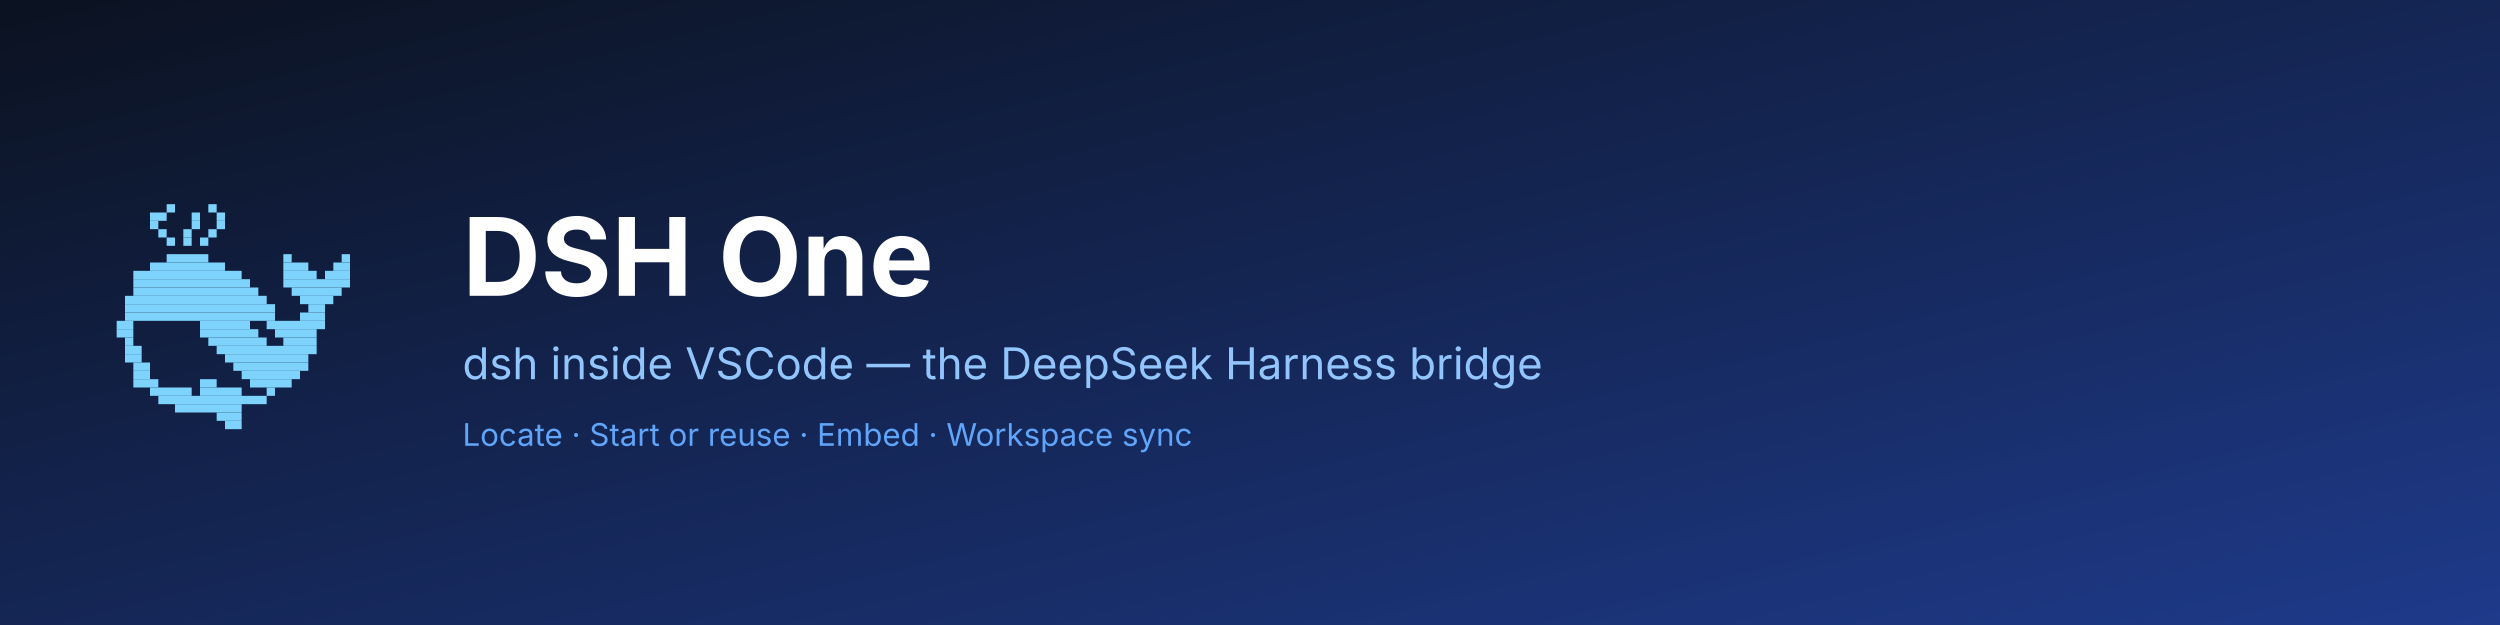
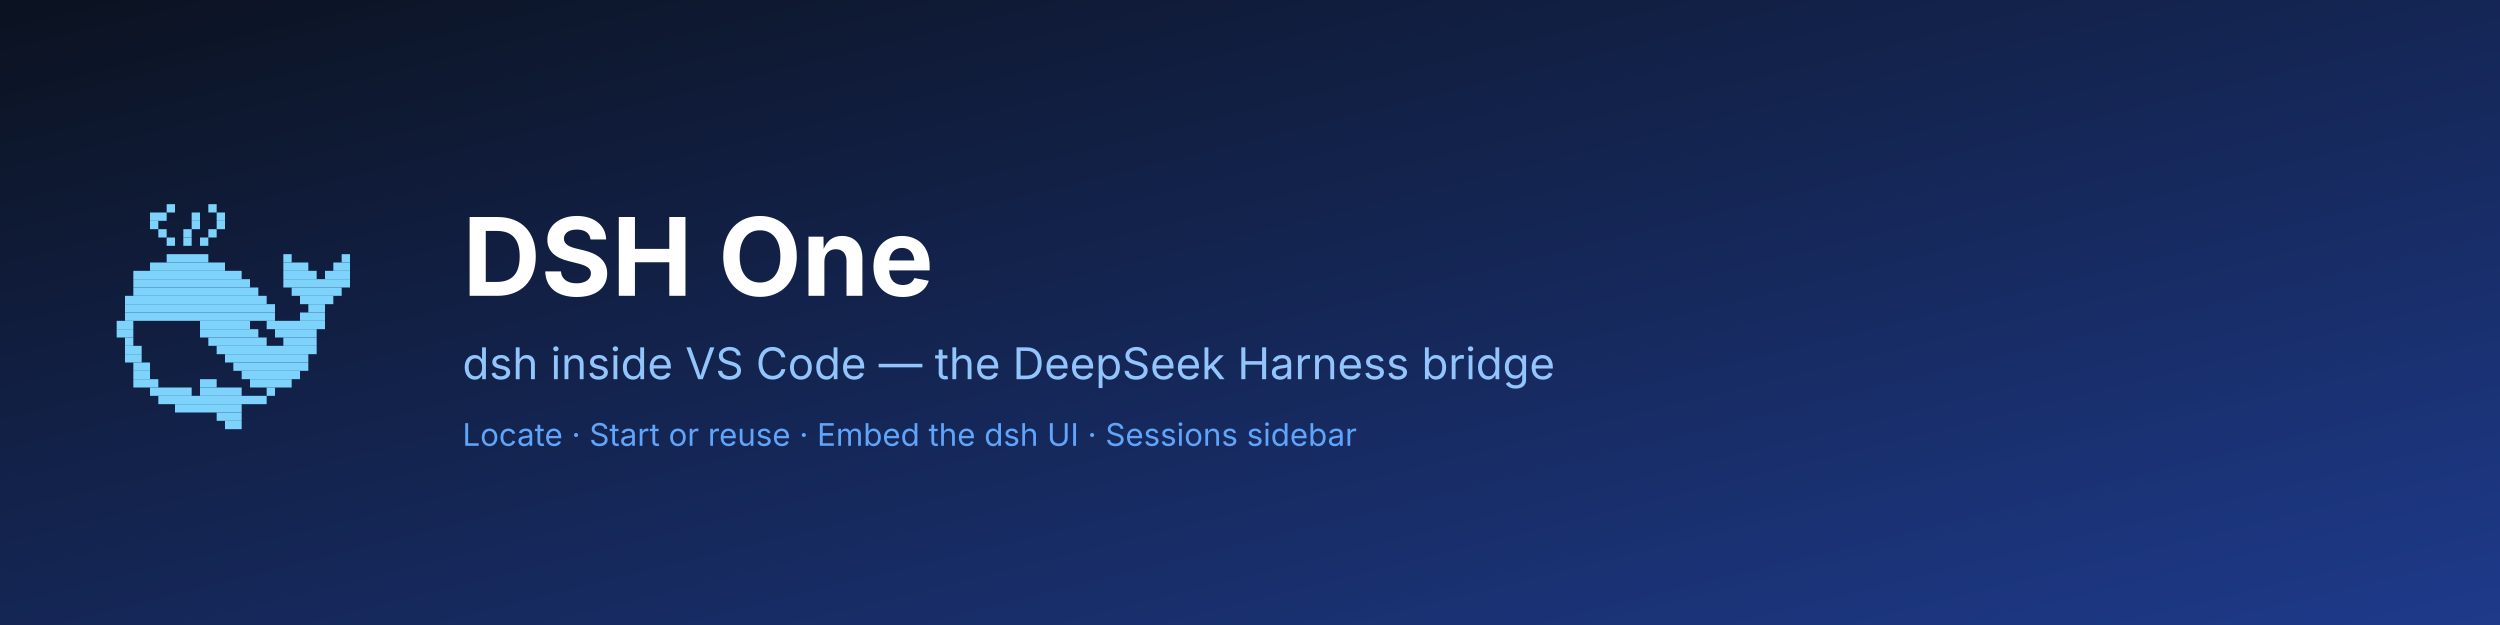
<svg xmlns="http://www.w3.org/2000/svg" width="1200" height="300" viewBox="0 0 1200 300" fill="none">
  <defs>
    <linearGradient id="bg" x1="0" y1="0" x2="1" y2="1">
      <stop offset="0" stop-color="#0B1220" />
      <stop offset="1" stop-color="#1E3A8A" />
    </linearGradient>
  </defs>
  <rect width="1200" height="300" fill="url(#bg)" />
  <g transform="translate(48 86) scale(4)" fill="#7DD3FC">
    <rect x="8" y="3" width="1" height="1" />
    <rect x="13" y="3" width="1" height="1" />
    <rect x="6" y="4" width="2" height="1" />
    <rect x="11" y="4" width="1" height="1" />
    <rect x="14" y="4" width="1" height="1" />
    <rect x="6" y="5" width="1" height="1" />
    <rect x="11" y="5" width="1" height="1" />
    <rect x="14" y="5" width="1" height="1" />
    <rect x="7" y="6" width="1" height="1" />
    <rect x="10" y="6" width="1" height="1" />
    <rect x="13" y="6" width="1" height="1" />
    <rect x="8" y="7" width="1" height="1" />
    <rect x="10" y="7" width="1" height="1" />
    <rect x="12" y="7" width="1" height="1" />
    <rect x="8" y="9" width="5" height="1" />
    <rect x="22" y="9" width="1" height="1" />
    <rect x="29" y="9" width="1" height="1" />
    <rect x="6" y="10" width="9" height="1" />
    <rect x="22" y="10" width="3" height="1" />
    <rect x="28" y="10" width="2" height="1" />
    <rect x="4" y="11" width="13" height="1" />
    <rect x="22" y="11" width="4" height="1" />
    <rect x="27" y="11" width="3" height="1" />
    <rect x="4" y="12" width="14" height="1" />
    <rect x="22" y="12" width="8" height="1" />
    <rect x="4" y="13" width="15" height="1" />
    <rect x="23" y="13" width="6" height="1" />
    <rect x="3" y="14" width="17" height="1" />
    <rect x="24" y="14" width="4" height="1" />
    <rect x="3" y="15" width="18" height="1" />
    <rect x="25" y="15" width="2" height="1" />
    <rect x="3" y="16" width="18" height="1" />
    <rect x="24" y="16" width="3" height="1" />
    <rect x="2" y="17" width="2" height="1" />
    <rect x="12" y="17" width="6" height="1" />
    <rect x="20" y="17" width="7" height="1" />
    <rect x="2" y="18" width="2" height="1" />
    <rect x="12" y="18" width="7" height="1" />
    <rect x="21" y="18" width="5" height="1" />
    <rect x="3" y="19" width="1" height="1" />
    <rect x="13" y="19" width="7" height="1" />
    <rect x="22" y="19" width="4" height="1" />
    <rect x="3" y="20" width="2" height="1" />
    <rect x="14" y="20" width="12" height="1" />
    <rect x="3" y="21" width="2" height="1" />
    <rect x="15" y="21" width="10" height="1" />
    <rect x="4" y="22" width="2" height="1" />
    <rect x="16" y="22" width="9" height="1" />
    <rect x="4" y="23" width="2" height="1" />
    <rect x="17" y="23" width="7" height="1" />
    <rect x="4" y="24" width="3" height="1" />
    <rect x="12" y="24" width="2" height="1" />
    <rect x="18" y="24" width="5" height="1" />
    <rect x="6" y="25" width="5" height="1" />
    <rect x="12" y="25" width="5" height="1" />
    <rect x="20" y="25" width="1" height="1" />
    <rect x="7" y="26" width="13" height="1" />
    <rect x="9" y="27" width="8" height="1" />
    <rect x="14" y="28" width="3" height="1" />
    <rect x="15" y="29" width="2" height="1" />
  </g>
  <text x="222" y="142" fill="#FFFFFF" font-family="system-ui, -apple-system, sans-serif" font-size="52" font-weight="700">DSH One</text>
-   <text x="222" y="182" fill="#93C5FD" font-family="system-ui, -apple-system, sans-serif" font-size="21">dsh inside VSCode — the DeepSeek Harness bridge</text>
-   <text x="222" y="214" fill="#60A5FA" font-family="system-ui, -apple-system, sans-serif" font-size="15">Locate · Start or reuse · Embed · Workspace sync</text>
+   <text x="222" y="182" fill="#93C5FD" font-family="system-ui, -apple-system, sans-serif" font-size="21">dsh inside VS Code — the DeepSeek Harness bridge</text>
+   <text x="222" y="214" fill="#60A5FA" font-family="system-ui, -apple-system, sans-serif" font-size="15">Locate · Start or reuse · Embed the dsh UI · Sessions sidebar</text>
</svg>
